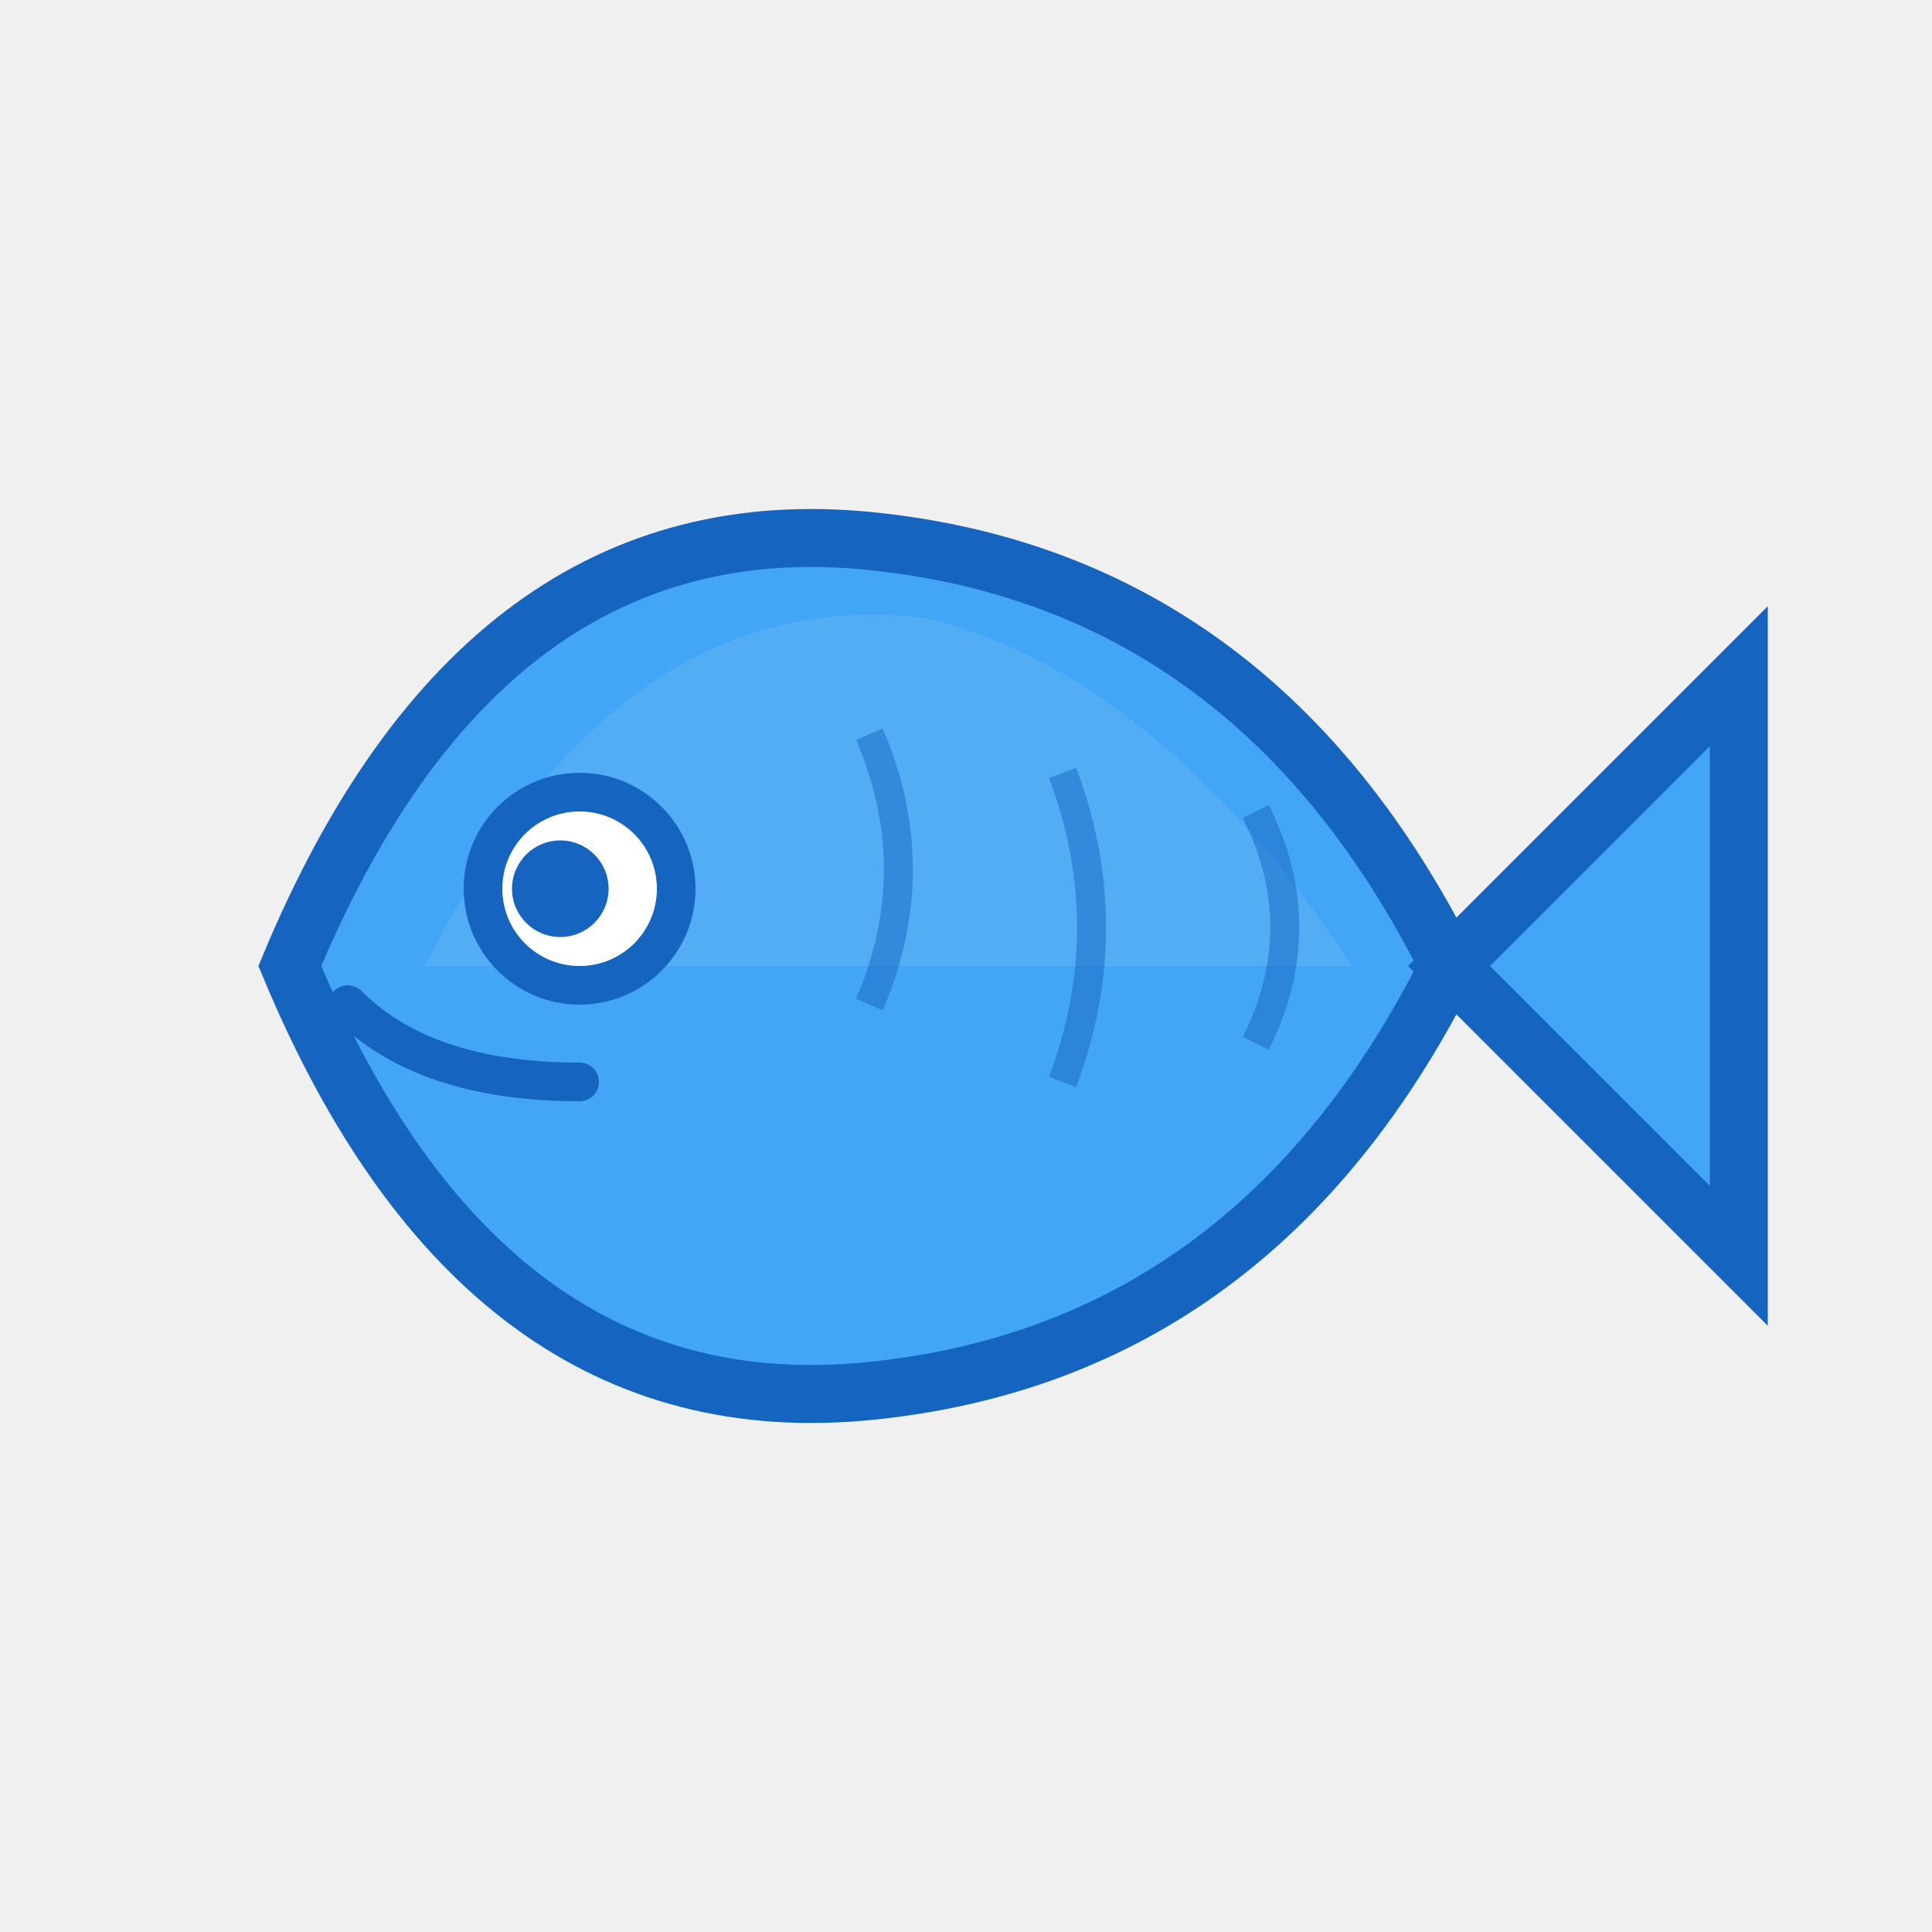
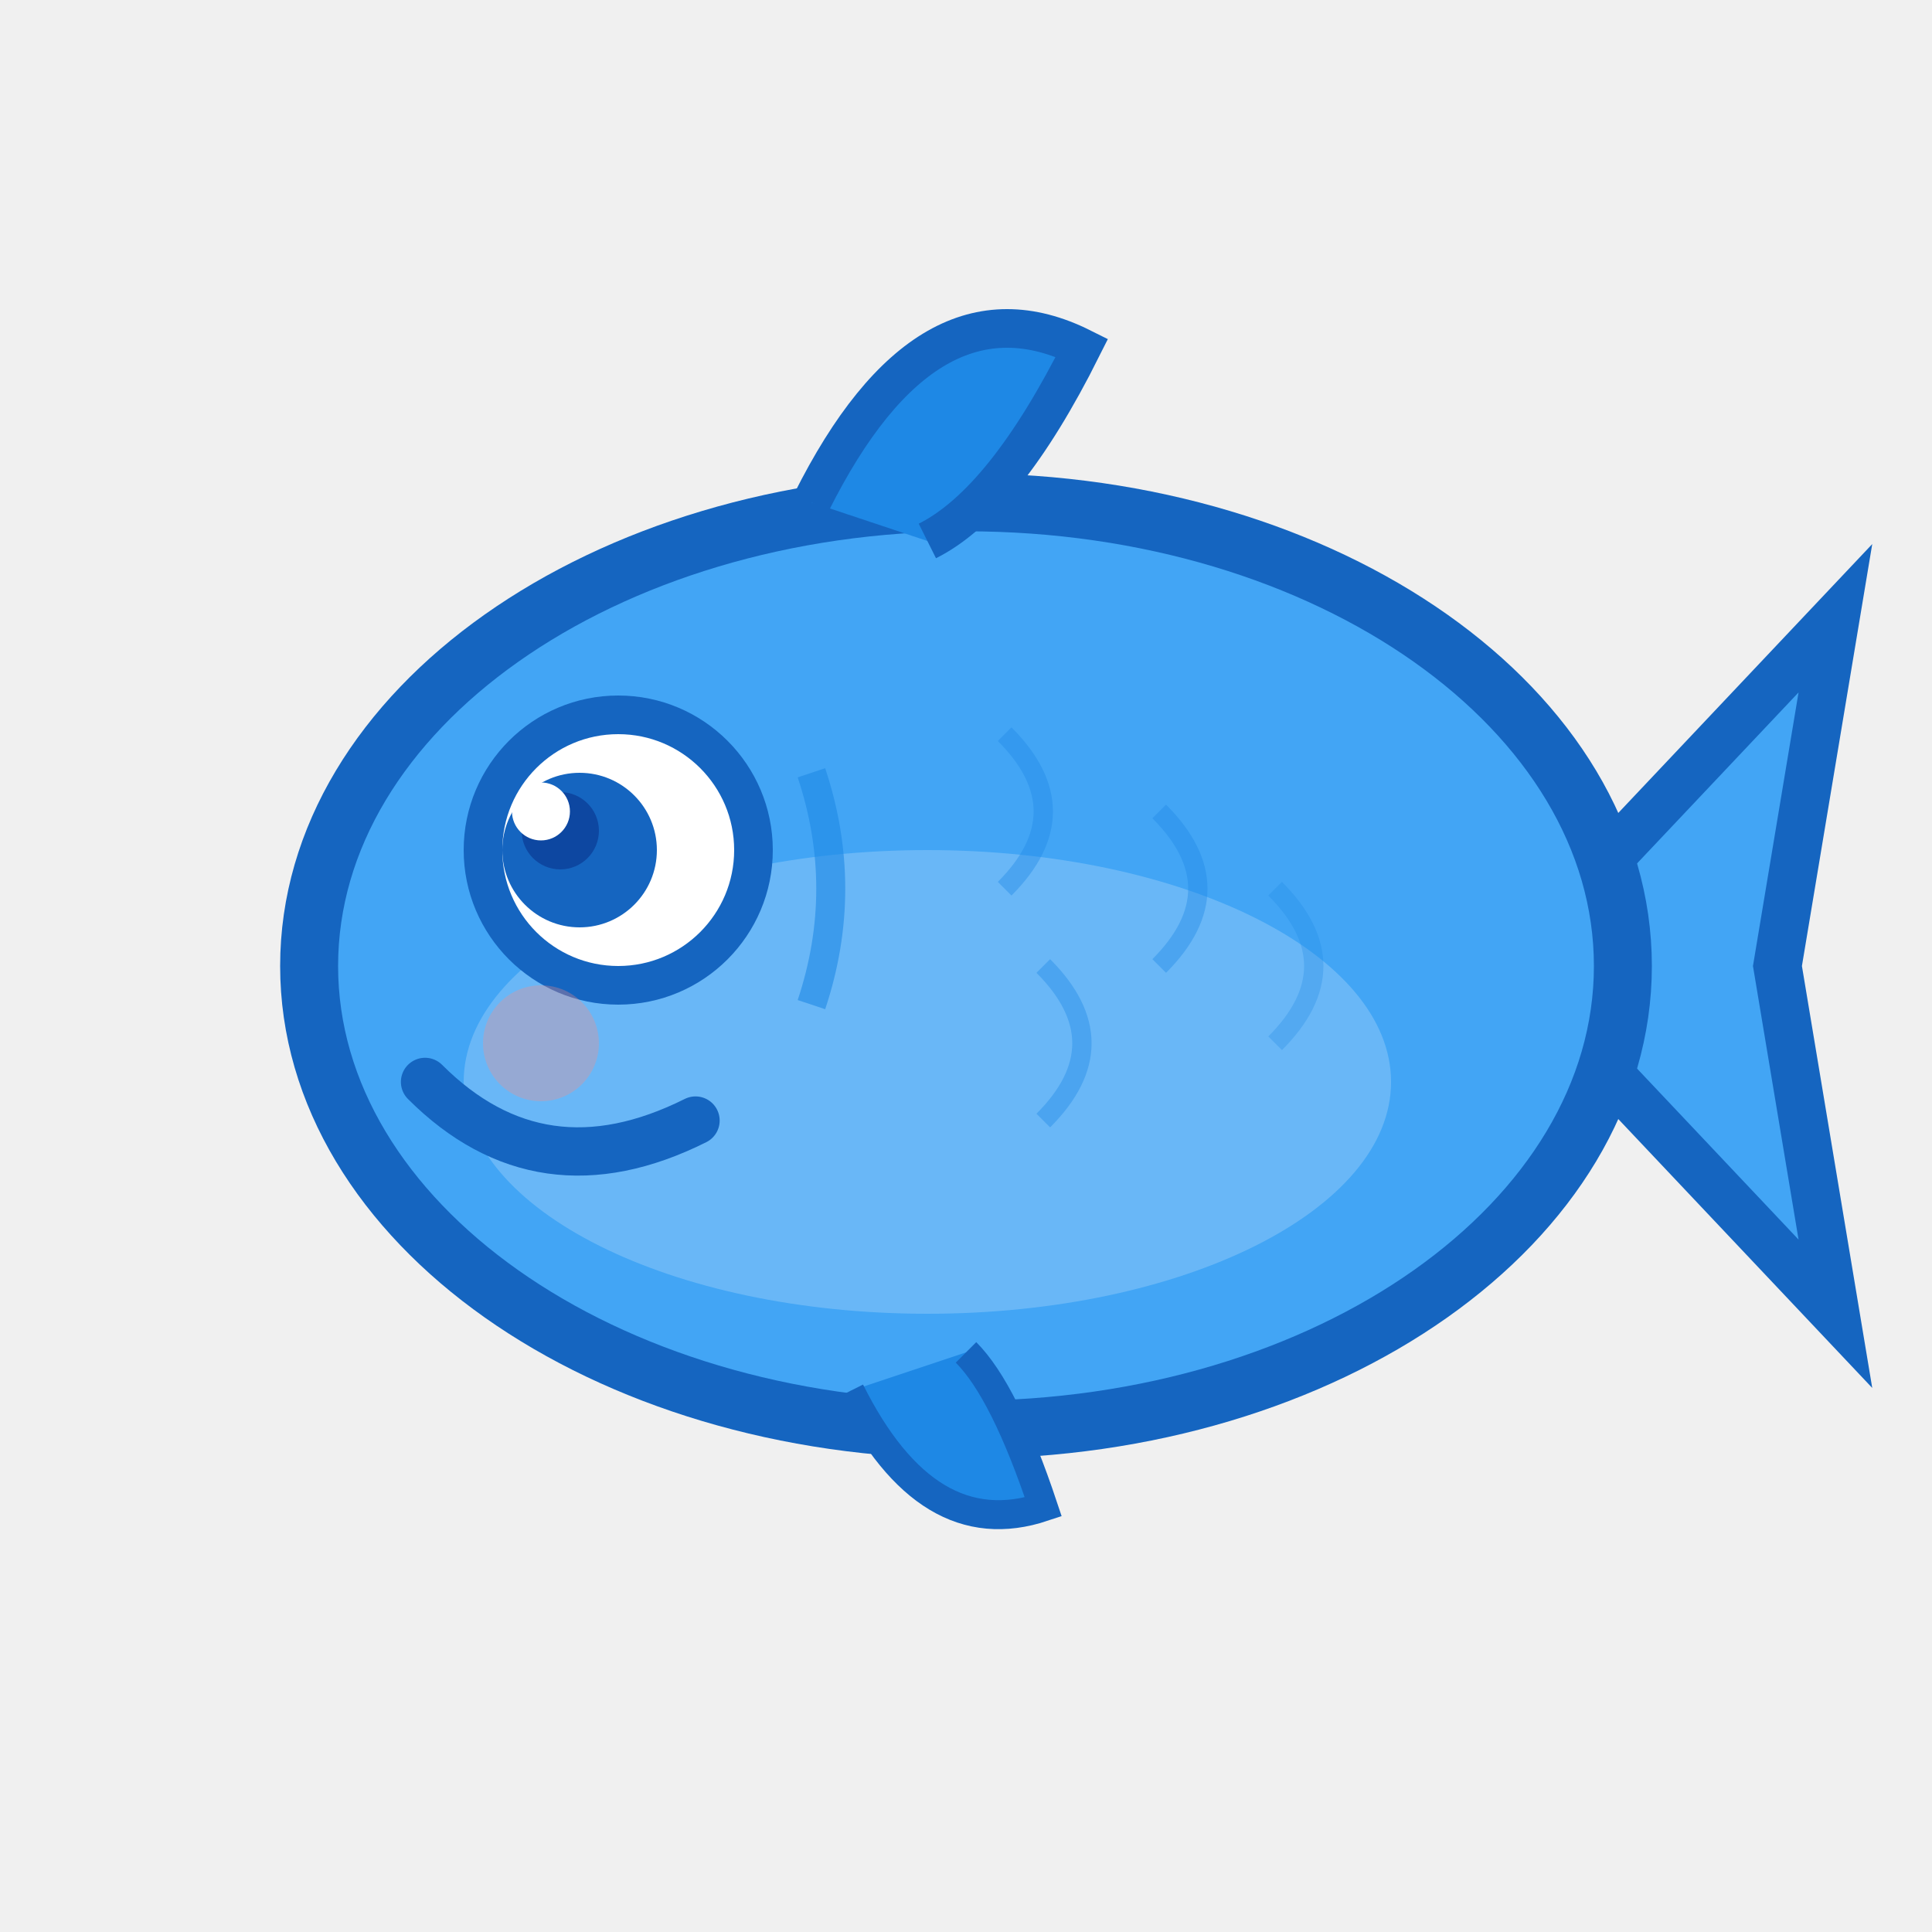
<svg xmlns="http://www.w3.org/2000/svg" viewBox="0 0 100 100">
-   <path d="M75 50 Q65 30 45 28 Q25 26 15 50 Q25 74 45 72 Q65 70 75 50Z" fill="#42A5F5" stroke="#1565C0" stroke-width="3" />
-   <path d="M75 50 L90 35 L90 65 Z" fill="#42A5F5" stroke="#1565C0" stroke-width="3" />
-   <path d="M70 50 Q60 35 48 32 Q32 30 22 50" fill="#64B5F6" stroke="none" opacity="0.5" />
-   <circle cx="30" cy="46" r="5" fill="white" stroke="#1565C0" stroke-width="2" />
-   <circle cx="29" cy="46" r="2.5" fill="#1565C0" />
-   <path d="M18 52 Q22 56 30 56" fill="none" stroke="#1565C0" stroke-width="2" stroke-linecap="round" />
-   <path d="M45 38 Q48 45 45 52" fill="none" stroke="#1565C0" stroke-width="1.5" opacity="0.5" />
-   <path d="M55 40 Q58 48 55 56" fill="none" stroke="#1565C0" stroke-width="1.5" opacity="0.5" />
-   <path d="M65 42 Q68 48 65 54" fill="none" stroke="#1565C0" stroke-width="1.5" opacity="0.5" />
+   <path d="M78 50 L95 32 L92 50 L95 68 Z" fill="#42A5F5" stroke="#1565C0" stroke-width="2.5" />
+   <ellipse cx="50" cy="50" rx="34" ry="24" fill="#42A5F5" stroke="#1565C0" stroke-width="3" />
+   <ellipse cx="48" cy="56" rx="24" ry="12" fill="#90CAF9" opacity="0.5" />
+   <path d="M42 26 Q48 14 56 18 Q52 26 48 28" fill="#1E88E5" stroke="#1565C0" stroke-width="2" />
+   <path d="M44 72 Q48 80 54 78 Q52 72 50 70" fill="#1E88E5" stroke="#1565C0" stroke-width="1.5" />
+   <circle cx="32" cy="44" r="7" fill="white" stroke="#1565C0" stroke-width="2" />
+   <circle cx="30" cy="44" r="4" fill="#1565C0" />
+   <circle cx="29" cy="43" r="2" fill="#0D47A1" />
+   <circle cx="28" cy="42" r="1.5" fill="white" />
+   <path d="M22 56 Q28 62 36 58" fill="none" stroke="#1565C0" stroke-width="2.5" stroke-linecap="round" />
+   <path d="M42 40 Q44 46 42 52" fill="none" stroke="#1E88E5" stroke-width="1.5" opacity="0.6" />
+   <path d="M52 38 Q56 42 52 46" fill="none" stroke="#1E88E5" stroke-width="1" opacity="0.4" />
+   <path d="M60 42 Q64 46 60 50" fill="none" stroke="#1E88E5" stroke-width="1" opacity="0.4" />
+   <path d="M54 50 Q58 54 54 58" fill="none" stroke="#1E88E5" stroke-width="1" opacity="0.4" />
+   <path d="M66 46 Q70 50 66 54" fill="none" stroke="#1E88E5" stroke-width="1" opacity="0.3" />
+   <circle cx="28" cy="54" r="3" fill="#FF8A80" opacity="0.3" />
</svg>
